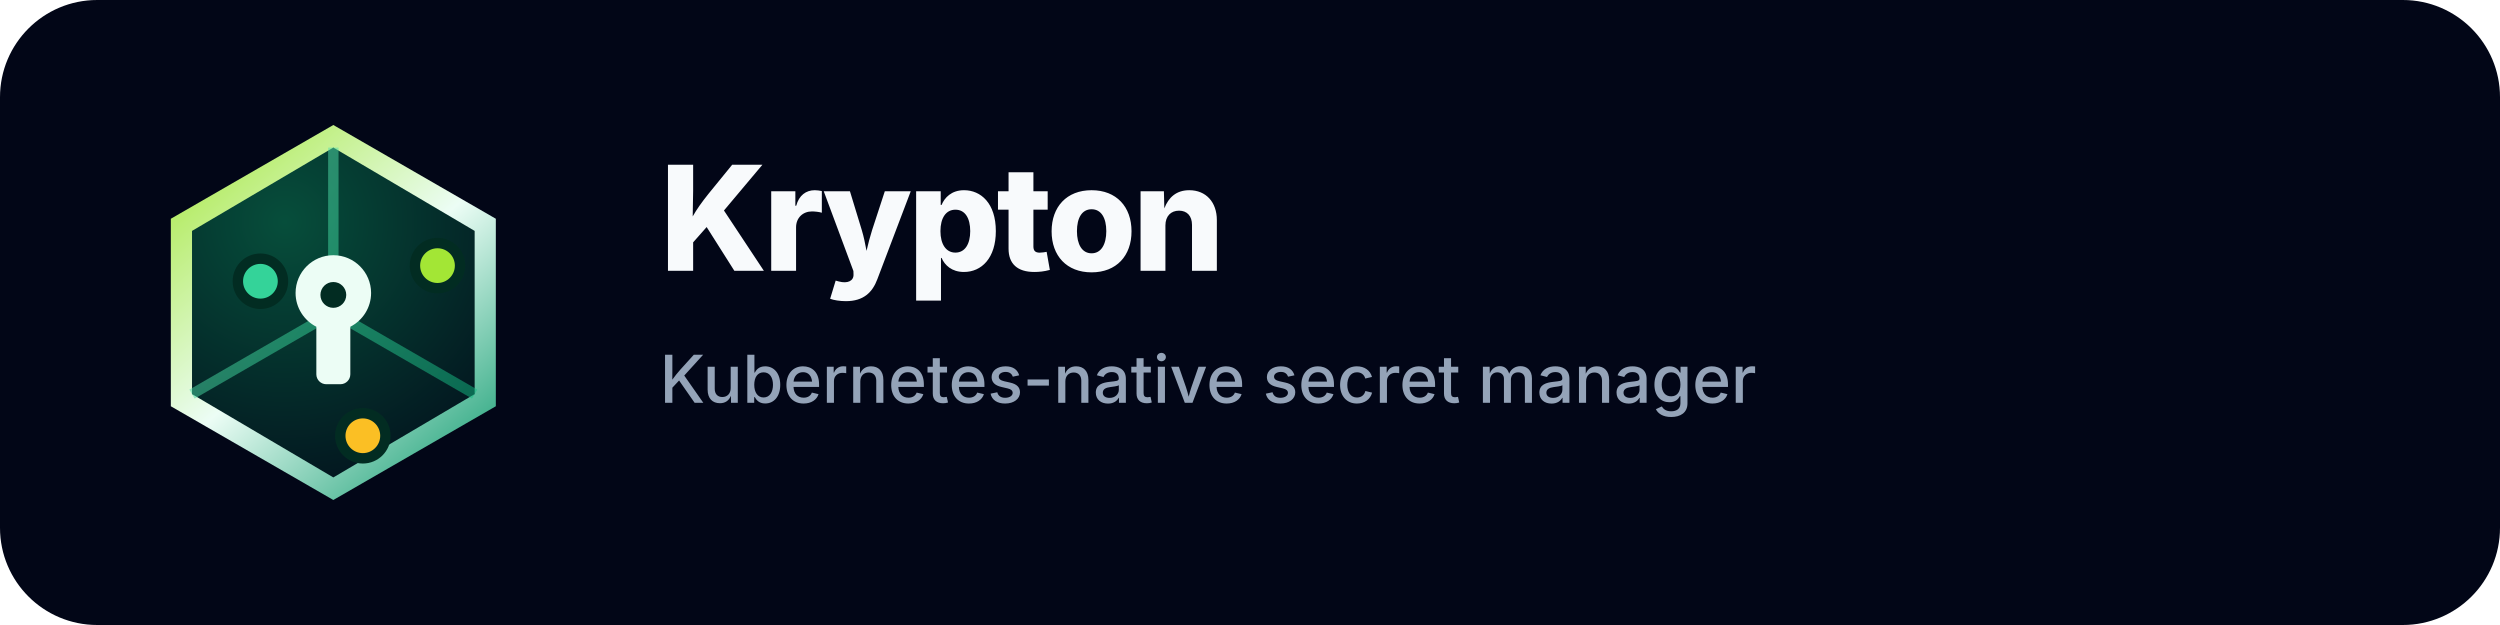
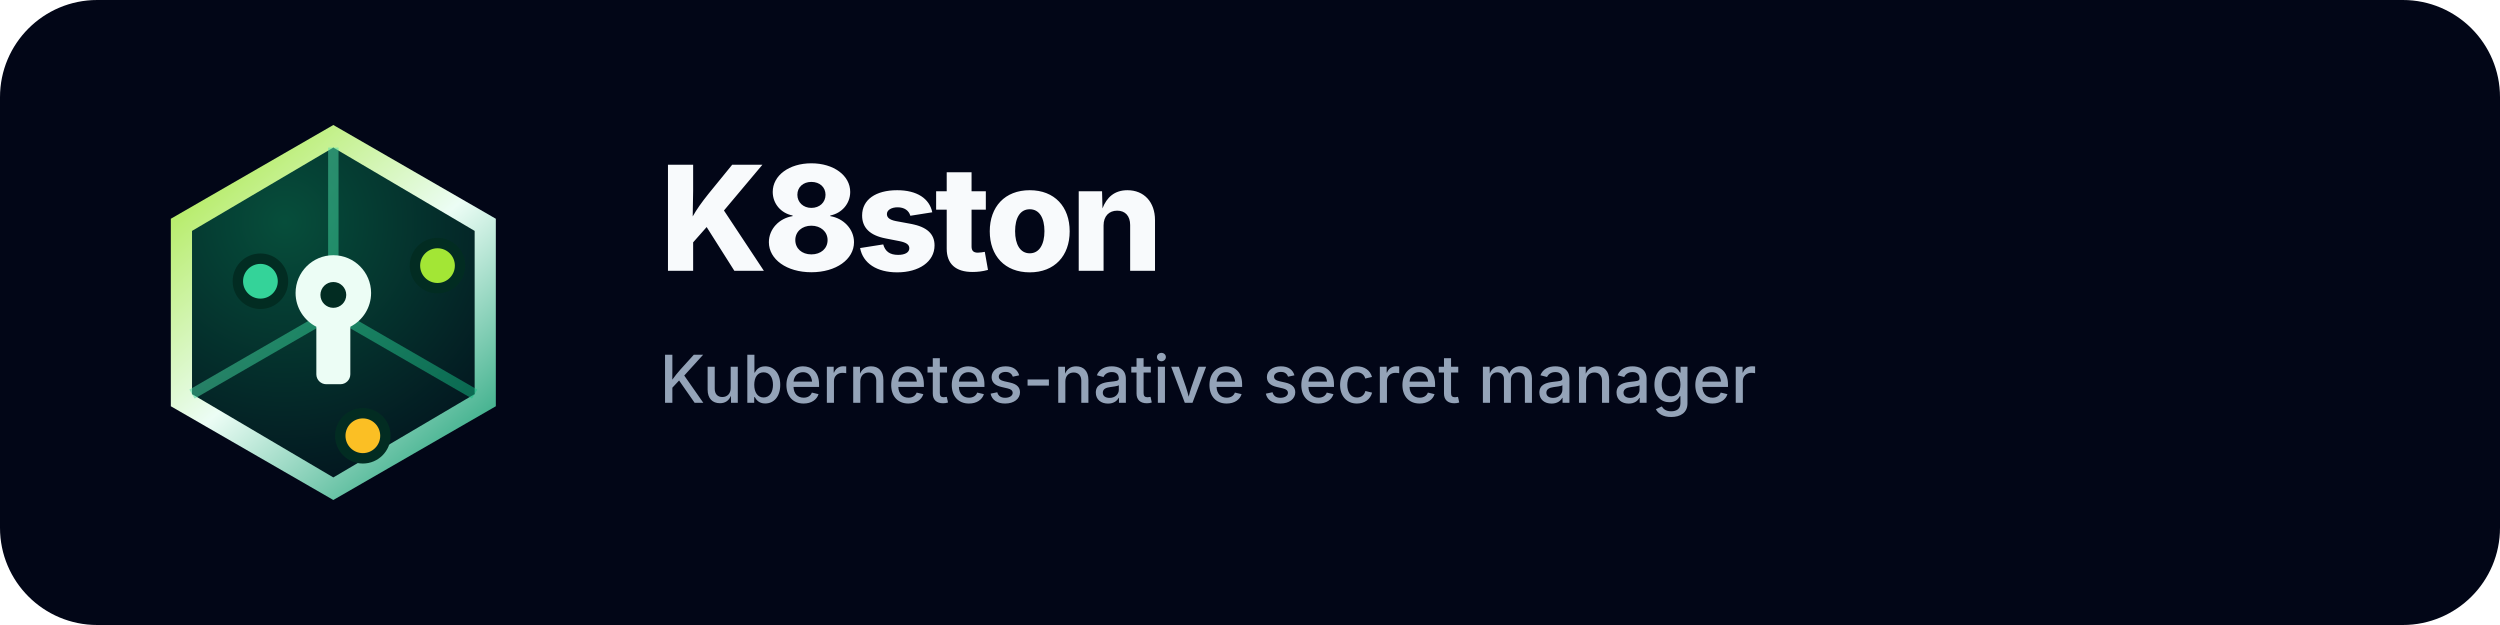
<svg xmlns="http://www.w3.org/2000/svg" width="720" height="180" viewBox="0 0 720 180" fill="none">
  <defs>
    <linearGradient id="kr-rim-lockup-dark" x1="25" y1="18" x2="119" y2="126" gradientUnits="userSpaceOnUse">
      <stop stop-color="#A3E635" />
      <stop offset="0.5" stop-color="#ECFDF5" />
      <stop offset="1" stop-color="#059669" />
    </linearGradient>
    <linearGradient id="kr-facet-lockup-dark" x1="31" y1="40" x2="113" y2="100" gradientUnits="userSpaceOnUse">
      <stop stop-color="#6EE7B7" />
      <stop offset="0.5" stop-color="#34D399" />
      <stop offset="1" stop-color="#10B981" />
    </linearGradient>
    <radialGradient id="kr-core-lockup-dark" cx="0" cy="0" r="1" gradientUnits="userSpaceOnUse" gradientTransform="translate(58 46) rotate(52.6) scale(99.254)">
      <stop stop-color="#064E3B" />
      <stop offset="1" stop-color="#020617" />
    </radialGradient>
  </defs>
  <rect width="720" height="180" rx="28" fill="#020617" />
  <g transform="translate(24 18)">
    <polygon points="72,18 118.8,45 118.8,99 72,126 25.2,99 25.2,45" fill="url(#kr-rim-lockup-dark)" />
    <polygon points="72,24.5 112.7,48.5 112.7,95.5 72,119.5 31.3,95.5 31.3,48.5" fill="url(#kr-core-lockup-dark)" />
    <g stroke="url(#kr-facet-lockup-dark)" stroke-width="3" opacity="0.5">
      <line x1="72" y1="72" x2="72" y2="24.5" />
      <line x1="72" y1="72" x2="112.7" y2="95.5" />
      <line x1="72" y1="72" x2="31.3" y2="95.5" />
    </g>
    <path d="M72 55.5C66.005 55.5 61.125 60.38 61.125 66.375C61.125 70.619 63.561 74.301 67.106 76.101V89.797C67.106 91.375 68.388 92.656 69.966 92.656H74.034C75.612 92.656 76.894 91.375 76.894 89.797V76.101C80.439 74.301 82.875 70.619 82.875 66.375C82.875 60.38 77.995 55.5 72 55.5Z" fill="#ECFDF5" />
    <path d="M72 63.219C69.948 63.219 68.281 64.886 68.281 66.938C68.281 68.989 69.948 70.656 72 70.656C74.052 70.656 75.719 68.989 75.719 66.938C75.719 64.886 74.052 63.219 72 63.219Z" fill="#022C22" />
    <circle cx="51" cy="63" r="6.5" fill="#34D399" stroke="#022C22" stroke-width="3" />
    <circle cx="102" cy="58.5" r="6.5" fill="#A3E635" stroke="#022C22" stroke-width="3" />
    <circle cx="80.5" cy="107.5" r="6.5" fill="#FBBF24" stroke="#022C22" stroke-width="3" />
  </g>
  <text x="190" y="78" fill="#F8FAFC" font-family="Inter, ui-sans-serif, system-ui, -apple-system, BlinkMacSystemFont, 'Segoe UI', sans-serif" font-size="42" font-weight="800" letter-spacing="-0.03em">
-     Krypton
+     K8ston
  </text>
  <text x="190" y="116" fill="#94A3B8" font-family="Inter, ui-sans-serif, system-ui, -apple-system, BlinkMacSystemFont, 'Segoe UI', sans-serif" font-size="19" font-weight="500">
    Kubernetes-native secret manager
  </text>
</svg>
